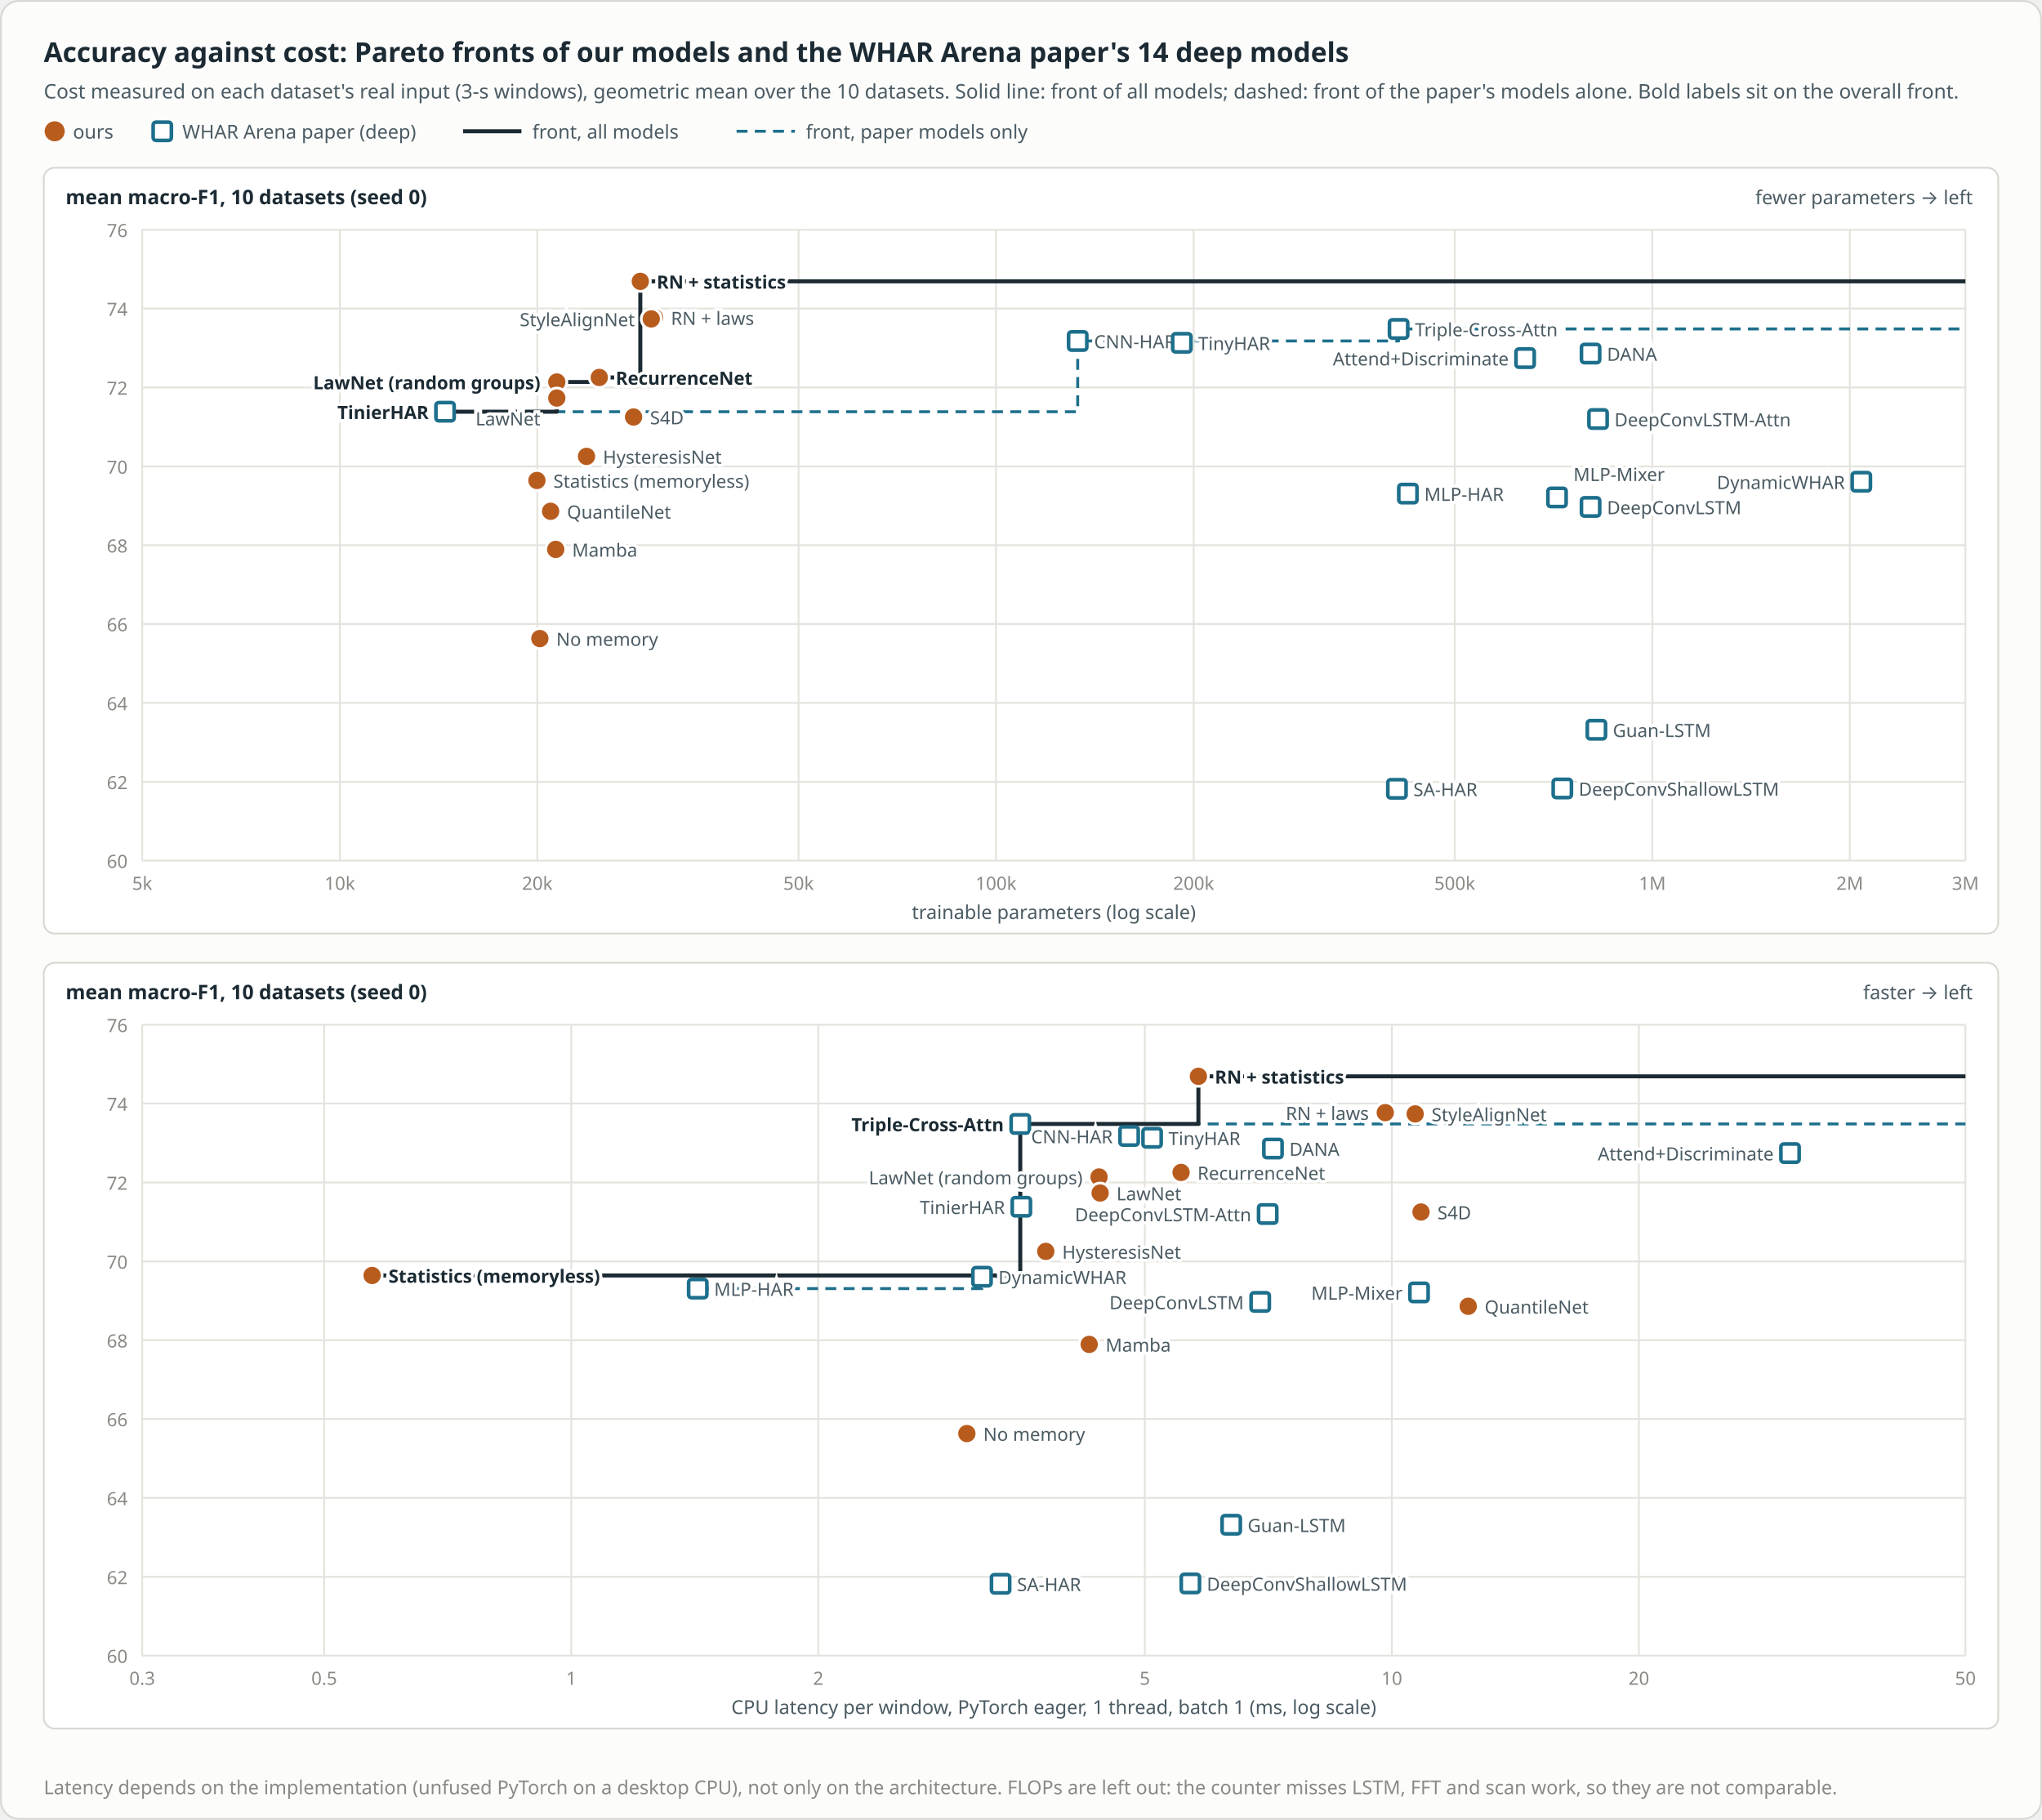
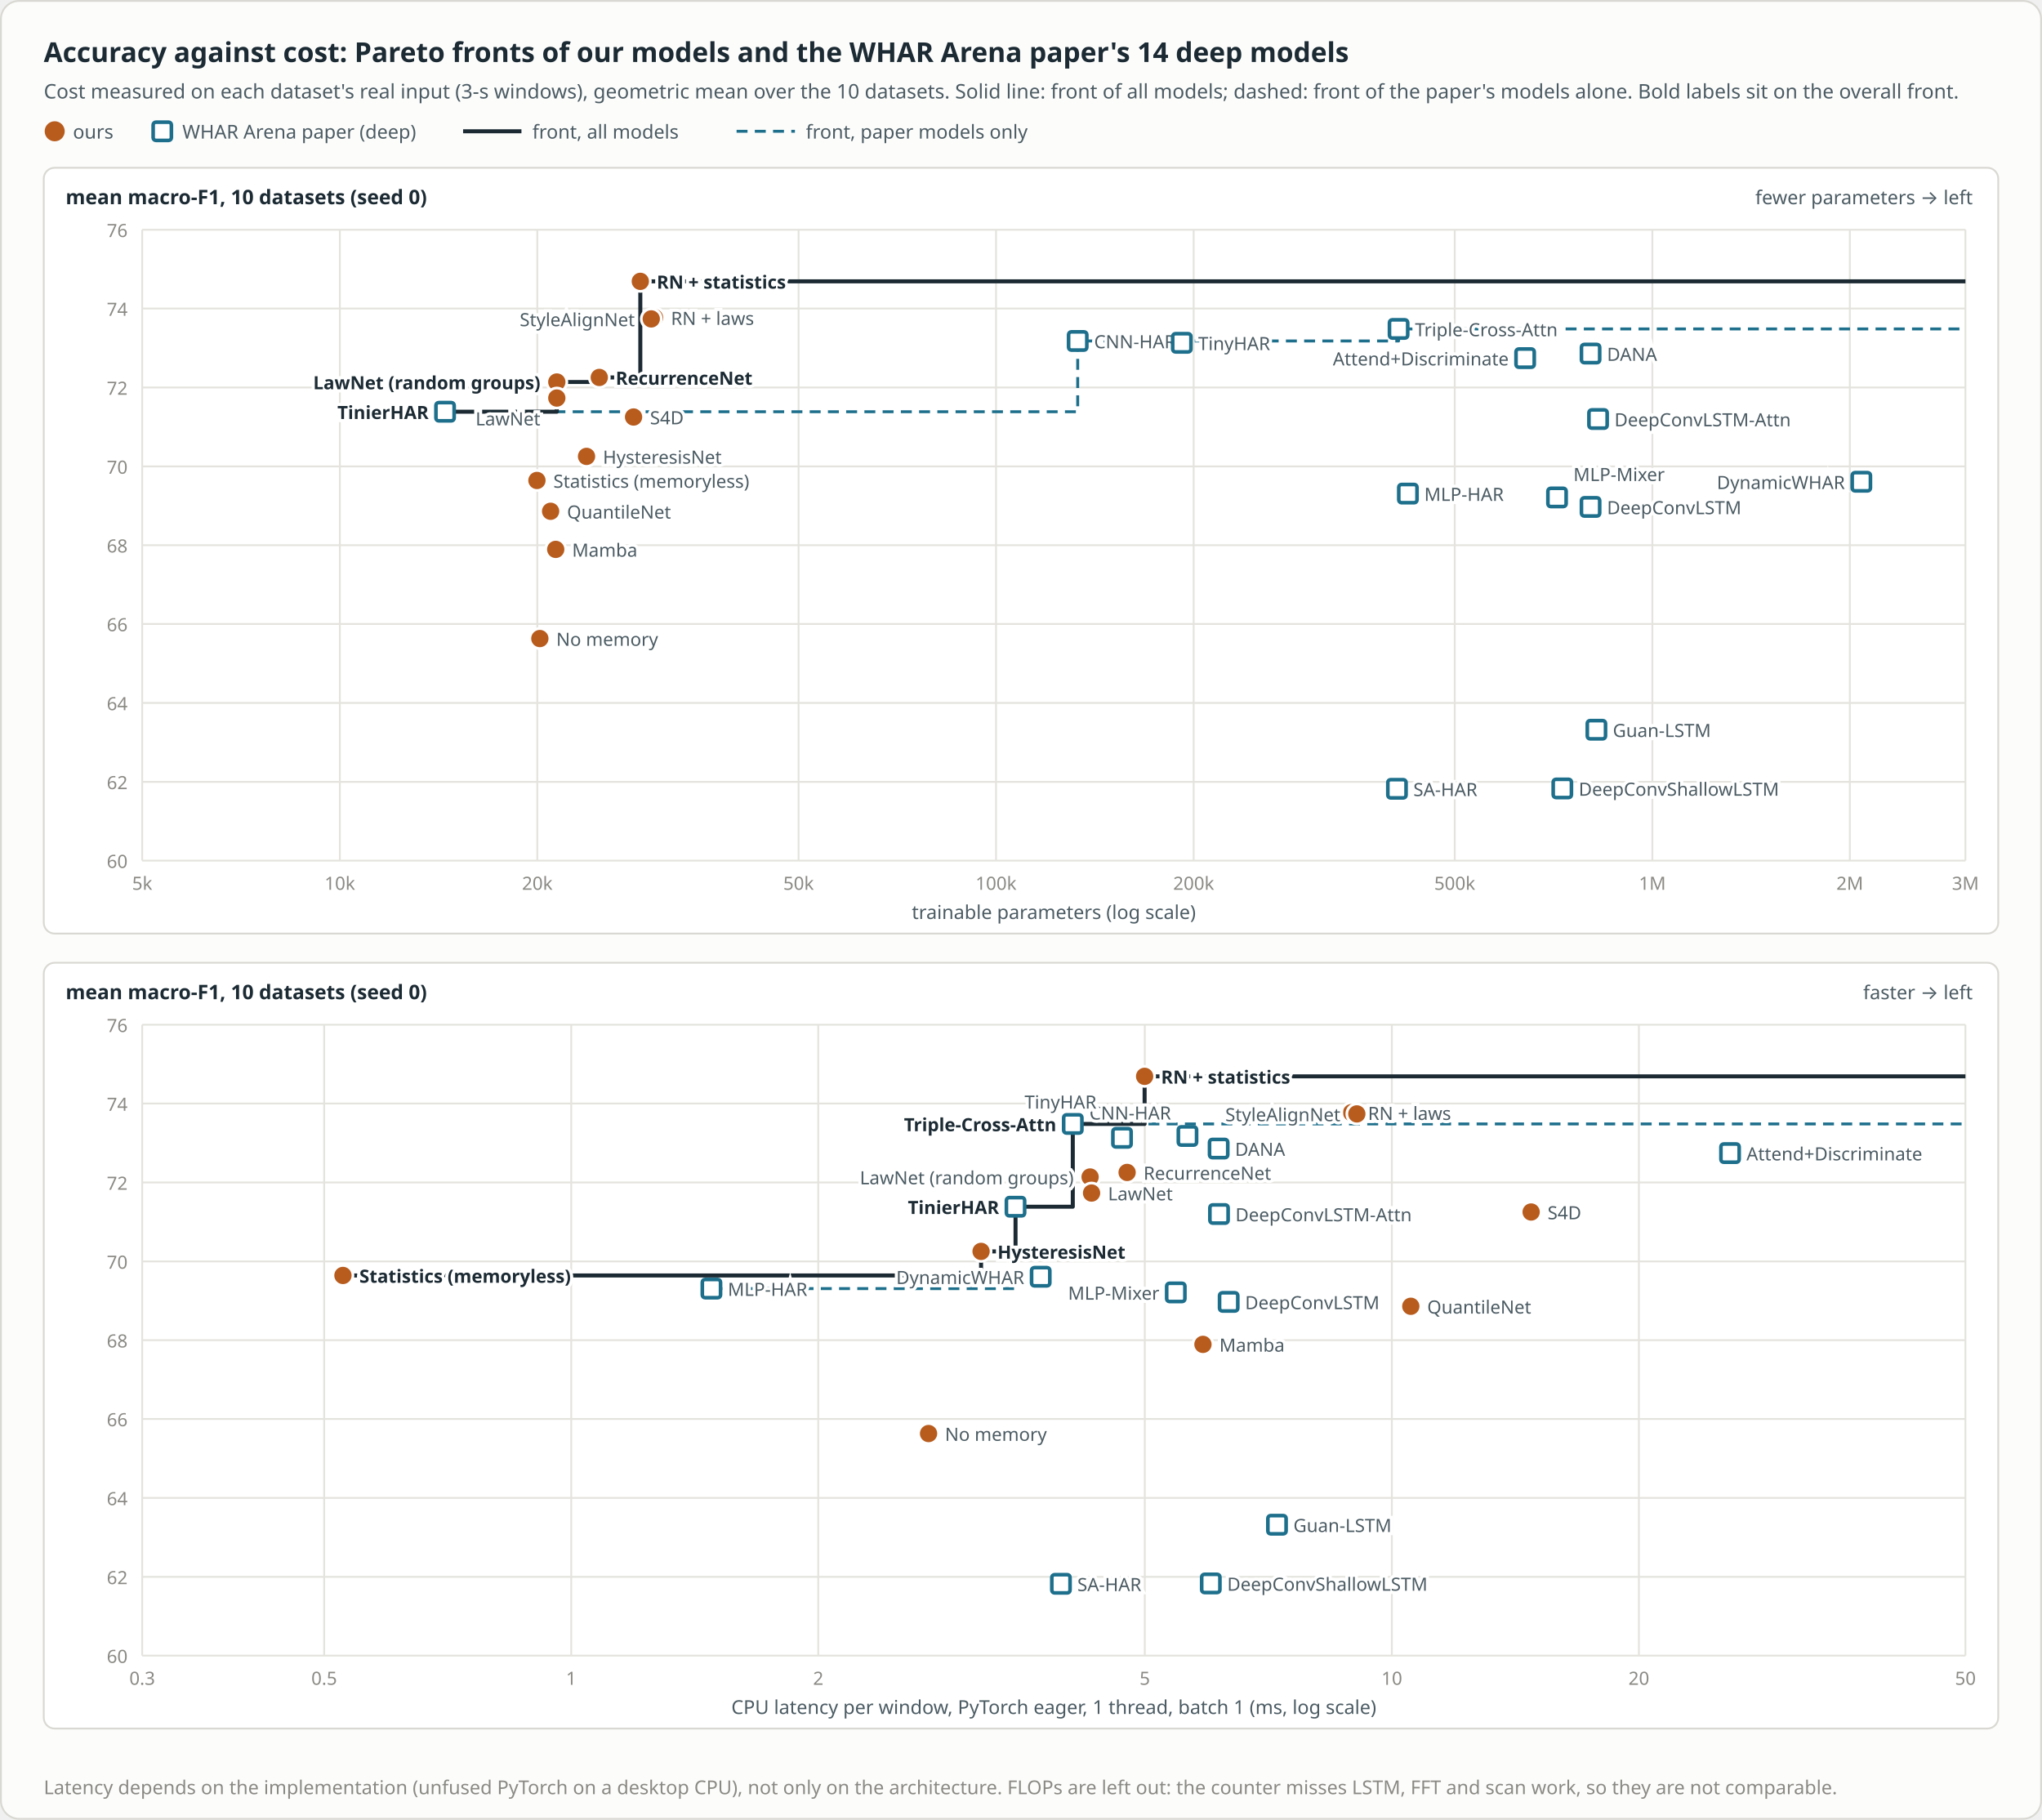
<svg xmlns="http://www.w3.org/2000/svg" viewBox="0 0 1120 998" width="1120" height="998" role="img" aria-label="Pareto fronts of accuracy against parameters and latency" font-family="Segoe UI, system-ui, -apple-system, sans-serif">
  <rect x="0.5" y="0.5" width="1119.0" height="997.0" rx="10" fill="#FCFCFB" stroke="#D9D8D2" stroke-width="1" />
  <text x="24.0" y="34.0" font-size="15" fill="#1B2A33" text-anchor="start" font-weight="600">Accuracy against cost: Pareto fronts of our models and the WHAR Arena paper's 14 deep models</text>
  <text x="24.0" y="54.0" font-size="11" fill="#4B5B63" text-anchor="start" font-weight="normal">Cost measured on each dataset's real input (3-s windows), geometric mean over the 10 datasets. Solid line: front of all models; dashed: front of the paper's models alone. Bold labels sit on the overall front.</text>
  <circle cx="30" cy="72" r="5.5" fill="#B85C1E" />
  <text x="40.0" y="76.0" font-size="10.5" fill="#4B5B63" text-anchor="start" font-weight="normal">ours</text>
  <rect x="84" y="67" width="10" height="10" rx="1.5" fill="#FFFFFF" stroke="#1D6F8C" stroke-width="2" />
  <text x="100.0" y="76.0" font-size="10.5" fill="#4B5B63" text-anchor="start" font-weight="normal">WHAR Arena paper (deep)</text>
  <line x1="254.0" y1="72.0" x2="286.0" y2="72.0" stroke="#1B2A33" stroke-width="2.2" />
  <text x="292.0" y="76.0" font-size="10.5" fill="#4B5B63" text-anchor="start" font-weight="normal">front, all models</text>
  <path d="M404,72 L436,72" stroke="#1D6F8C" stroke-width="1.6" stroke-dasharray="6 4" />
  <text x="442.0" y="76.0" font-size="10.5" fill="#4B5B63" text-anchor="start" font-weight="normal">front, paper models only</text>
  <rect x="24.0" y="92.0" width="1072.0" height="420.0" rx="6" fill="#FFFFFF" stroke="#D9D8D2" stroke-width="1" />
  <line x1="78.0" y1="472.0" x2="1078.0" y2="472.0" stroke="#E4E3DD" stroke-width="1" />
  <text x="70.0" y="476.0" font-size="10" fill="#8A8984" text-anchor="end" font-weight="normal">60</text>
  <line x1="78.0" y1="428.8" x2="1078.0" y2="428.8" stroke="#E4E3DD" stroke-width="1" />
  <text x="70.0" y="432.8" font-size="10" fill="#8A8984" text-anchor="end" font-weight="normal">62</text>
  <line x1="78.0" y1="385.5" x2="1078.0" y2="385.5" stroke="#E4E3DD" stroke-width="1" />
  <text x="70.0" y="389.5" font-size="10" fill="#8A8984" text-anchor="end" font-weight="normal">64</text>
  <line x1="78.0" y1="342.2" x2="1078.0" y2="342.2" stroke="#E4E3DD" stroke-width="1" />
  <text x="70.0" y="346.2" font-size="10" fill="#8A8984" text-anchor="end" font-weight="normal">66</text>
  <line x1="78.0" y1="299.0" x2="1078.0" y2="299.0" stroke="#E4E3DD" stroke-width="1" />
  <text x="70.0" y="303.0" font-size="10" fill="#8A8984" text-anchor="end" font-weight="normal">68</text>
  <line x1="78.0" y1="255.8" x2="1078.0" y2="255.8" stroke="#E4E3DD" stroke-width="1" />
  <text x="70.0" y="259.8" font-size="10" fill="#8A8984" text-anchor="end" font-weight="normal">70</text>
  <line x1="78.0" y1="212.5" x2="1078.0" y2="212.5" stroke="#E4E3DD" stroke-width="1" />
  <text x="70.0" y="216.5" font-size="10" fill="#8A8984" text-anchor="end" font-weight="normal">72</text>
  <line x1="78.0" y1="169.2" x2="1078.0" y2="169.2" stroke="#E4E3DD" stroke-width="1" />
  <text x="70.0" y="173.2" font-size="10" fill="#8A8984" text-anchor="end" font-weight="normal">74</text>
  <line x1="78.0" y1="126.0" x2="1078.0" y2="126.0" stroke="#E4E3DD" stroke-width="1" />
  <text x="70.0" y="130.0" font-size="10" fill="#8A8984" text-anchor="end" font-weight="normal">76</text>
  <line x1="78.0" y1="126.0" x2="78.0" y2="472.0" stroke="#E4E3DD" stroke-width="1" />
  <text x="78.0" y="488.0" font-size="10" fill="#8A8984" text-anchor="middle" font-weight="normal">5k</text>
  <line x1="186.4" y1="126.0" x2="186.4" y2="472.0" stroke="#E4E3DD" stroke-width="1" />
  <text x="186.4" y="488.0" font-size="10" fill="#8A8984" text-anchor="middle" font-weight="normal">10k</text>
  <line x1="294.7" y1="126.0" x2="294.7" y2="472.0" stroke="#E4E3DD" stroke-width="1" />
  <text x="294.7" y="488.0" font-size="10" fill="#8A8984" text-anchor="middle" font-weight="normal">20k</text>
  <line x1="438.0" y1="126.0" x2="438.0" y2="472.0" stroke="#E4E3DD" stroke-width="1" />
  <text x="438.0" y="488.0" font-size="10" fill="#8A8984" text-anchor="middle" font-weight="normal">50k</text>
  <line x1="546.3" y1="126.0" x2="546.3" y2="472.0" stroke="#E4E3DD" stroke-width="1" />
  <text x="546.3" y="488.0" font-size="10" fill="#8A8984" text-anchor="middle" font-weight="normal">100k</text>
  <line x1="654.7" y1="126.0" x2="654.7" y2="472.0" stroke="#E4E3DD" stroke-width="1" />
  <text x="654.7" y="488.0" font-size="10" fill="#8A8984" text-anchor="middle" font-weight="normal">200k</text>
  <line x1="797.9" y1="126.0" x2="797.9" y2="472.0" stroke="#E4E3DD" stroke-width="1" />
  <text x="797.9" y="488.0" font-size="10" fill="#8A8984" text-anchor="middle" font-weight="normal">500k</text>
  <line x1="906.3" y1="126.0" x2="906.3" y2="472.0" stroke="#E4E3DD" stroke-width="1" />
  <text x="906.3" y="488.0" font-size="10" fill="#8A8984" text-anchor="middle" font-weight="normal">1M</text>
  <line x1="1014.6" y1="126.0" x2="1014.6" y2="472.0" stroke="#E4E3DD" stroke-width="1" />
  <text x="1014.6" y="488.0" font-size="10" fill="#8A8984" text-anchor="middle" font-weight="normal">2M</text>
  <line x1="1078.0" y1="126.0" x2="1078.0" y2="472.0" stroke="#E4E3DD" stroke-width="1" />
  <text x="1078.0" y="488.0" font-size="10" fill="#8A8984" text-anchor="middle" font-weight="normal">3M</text>
  <text x="578.0" y="504.0" font-size="10.5" fill="#4B5B63" text-anchor="middle" font-weight="normal">trainable parameters (log scale)</text>
  <text x="36.0" y="112.0" font-size="11" fill="#1B2A33" text-anchor="start" font-weight="600">mean macro-F1, 10 datasets (seed 0)</text>
  <text x="1082.0" y="112.0" font-size="10.5" fill="#4B5B63" text-anchor="end" font-weight="normal">fewer parameters → left</text>
  <path d="M244.1,225.8 L591.1,225.8 L591.1,187.0 L767.1,187.0 L767.1,180.4 L1078.0,180.4" fill="none" stroke="#1D6F8C" stroke-width="1.6" stroke-dasharray="6 4" stroke-linejoin="round" />
  <path d="M244.1,225.8 L305.4,225.8 L305.4,209.5 L328.7,209.5 L328.7,207.0 L351.2,207.0 L351.2,154.3 L1078.0,154.3" fill="none" stroke="#1B2A33" stroke-width="2.2" stroke-linejoin="round" />
  <circle cx="351.2" cy="154.3" r="5.5" fill="#B85C1E" stroke="#FFFFFF" stroke-width="1.5" />
  <text stroke="#FFFFFF" stroke-width="3.5" paint-order="stroke" x="360.2" y="158.3" font-size="10" fill="#1B2A33" text-anchor="start" font-weight="600">RN + statistics</text>
  <circle cx="359.0" cy="174.2" r="5.5" fill="#B85C1E" stroke="#FFFFFF" stroke-width="1.5" />
  <text stroke="#FFFFFF" stroke-width="3.5" paint-order="stroke" x="368.0" y="178.2" font-size="10" fill="#4B5B63" text-anchor="start" font-weight="normal">RN + laws</text>
  <circle cx="357.2" cy="174.9" r="5.5" fill="#B85C1E" stroke="#FFFFFF" stroke-width="1.5" />
  <text stroke="#FFFFFF" stroke-width="3.5" paint-order="stroke" x="348.2" y="178.9" font-size="10" fill="#4B5B63" text-anchor="end" font-weight="normal">StyleAlignNet</text>
  <rect x="762.1" y="175.4" width="10" height="10" rx="1.5" fill="#FFFFFF" stroke="#1D6F8C" stroke-width="2" />
  <text stroke="#FFFFFF" stroke-width="3.5" paint-order="stroke" x="776.1" y="184.4" font-size="10" fill="#4B5B63" text-anchor="start" font-weight="normal">Triple-Cross-Attn</text>
  <rect x="586.1" y="182.0" width="10" height="10" rx="1.5" fill="#FFFFFF" stroke="#1D6F8C" stroke-width="2" />
  <text stroke="#FFFFFF" stroke-width="3.5" paint-order="stroke" x="600.1" y="191.0" font-size="10" fill="#4B5B63" text-anchor="start" font-weight="normal">CNN-HAR</text>
  <rect x="643.2" y="183.0" width="10" height="10" rx="1.5" fill="#FFFFFF" stroke="#1D6F8C" stroke-width="2" />
  <text stroke="#FFFFFF" stroke-width="3.5" paint-order="stroke" x="657.2" y="192.0" font-size="10" fill="#4B5B63" text-anchor="start" font-weight="normal">TinyHAR</text>
  <rect x="867.4" y="188.9" width="10" height="10" rx="1.5" fill="#FFFFFF" stroke="#1D6F8C" stroke-width="2" />
  <text stroke="#FFFFFF" stroke-width="3.5" paint-order="stroke" x="881.4" y="197.9" font-size="10" fill="#4B5B63" text-anchor="start" font-weight="normal">DANA</text>
  <rect x="831.5" y="191.4" width="10" height="10" rx="1.5" fill="#FFFFFF" stroke="#1D6F8C" stroke-width="2" />
  <text stroke="#FFFFFF" stroke-width="3.5" paint-order="stroke" x="827.5" y="200.4" font-size="10" fill="#4B5B63" text-anchor="end" font-weight="normal">Attend+Discriminate</text>
  <circle cx="328.7" cy="207.0" r="5.5" fill="#B85C1E" stroke="#FFFFFF" stroke-width="1.5" />
  <text stroke="#FFFFFF" stroke-width="3.5" paint-order="stroke" x="337.7" y="211.0" font-size="10" fill="#1B2A33" text-anchor="start" font-weight="600">RecurrenceNet</text>
  <circle cx="305.4" cy="209.5" r="5.5" fill="#B85C1E" stroke="#FFFFFF" stroke-width="1.5" />
  <text stroke="#FFFFFF" stroke-width="3.5" paint-order="stroke" x="296.4" y="213.5" font-size="10" fill="#1B2A33" text-anchor="end" font-weight="600">LawNet (random groups)</text>
  <circle cx="305.4" cy="218.3" r="5.5" fill="#B85C1E" stroke="#FFFFFF" stroke-width="1.5" />
  <text stroke="#FFFFFF" stroke-width="3.5" paint-order="stroke" x="296.4" y="233.3" font-size="10" fill="#4B5B63" text-anchor="end" font-weight="normal">LawNet</text>
  <rect x="239.1" y="220.8" width="10" height="10" rx="1.5" fill="#FFFFFF" stroke="#1D6F8C" stroke-width="2" />
  <text stroke="#FFFFFF" stroke-width="3.5" paint-order="stroke" x="235.1" y="229.8" font-size="10" fill="#1B2A33" text-anchor="end" font-weight="600">TinierHAR</text>
  <circle cx="347.5" cy="228.7" r="5.5" fill="#B85C1E" stroke="#FFFFFF" stroke-width="1.5" />
  <text stroke="#FFFFFF" stroke-width="3.5" paint-order="stroke" x="356.5" y="232.7" font-size="10" fill="#4B5B63" text-anchor="start" font-weight="normal">S4D</text>
  <rect x="871.5" y="224.8" width="10" height="10" rx="1.5" fill="#FFFFFF" stroke="#1D6F8C" stroke-width="2" />
  <text stroke="#FFFFFF" stroke-width="3.5" paint-order="stroke" x="885.5" y="233.8" font-size="10" fill="#4B5B63" text-anchor="start" font-weight="normal">DeepConvLSTM-Attn</text>
  <circle cx="321.7" cy="250.3" r="5.5" fill="#B85C1E" stroke="#FFFFFF" stroke-width="1.5" />
  <text stroke="#FFFFFF" stroke-width="3.5" paint-order="stroke" x="330.7" y="254.3" font-size="10" fill="#4B5B63" text-anchor="start" font-weight="normal">HysteresisNet</text>
  <circle cx="294.5" cy="263.5" r="5.5" fill="#B85C1E" stroke="#FFFFFF" stroke-width="1.5" />
  <text stroke="#FFFFFF" stroke-width="3.5" paint-order="stroke" x="303.5" y="267.5" font-size="10" fill="#4B5B63" text-anchor="start" font-weight="normal">Statistics (memoryless)</text>
  <rect x="1015.9" y="259.2" width="10" height="10" rx="1.5" fill="#FFFFFF" stroke="#1D6F8C" stroke-width="2" />
  <text stroke="#FFFFFF" stroke-width="3.5" paint-order="stroke" x="1011.9" y="268.2" font-size="10" fill="#4B5B63" text-anchor="end" font-weight="normal">DynamicWHAR</text>
  <rect x="767.2" y="265.7" width="10" height="10" rx="1.5" fill="#FFFFFF" stroke="#1D6F8C" stroke-width="2" />
  <text stroke="#FFFFFF" stroke-width="3.5" paint-order="stroke" x="781.2" y="274.7" font-size="10" fill="#4B5B63" text-anchor="start" font-weight="normal">MLP-HAR</text>
  <rect x="849.0" y="267.8" width="10" height="10" rx="1.5" fill="#FFFFFF" stroke="#1D6F8C" stroke-width="2" />
  <text stroke="#FFFFFF" stroke-width="3.5" paint-order="stroke" x="863.0" y="263.8" font-size="10" fill="#4B5B63" text-anchor="start" font-weight="normal">MLP-Mixer</text>
  <rect x="867.4" y="273.0" width="10" height="10" rx="1.5" fill="#FFFFFF" stroke="#1D6F8C" stroke-width="2" />
  <text stroke="#FFFFFF" stroke-width="3.5" paint-order="stroke" x="881.4" y="282.0" font-size="10" fill="#4B5B63" text-anchor="start" font-weight="normal">DeepConvLSTM</text>
  <circle cx="302.0" cy="280.4" r="5.5" fill="#B85C1E" stroke="#FFFFFF" stroke-width="1.5" />
  <text stroke="#FFFFFF" stroke-width="3.5" paint-order="stroke" x="311.0" y="284.4" font-size="10" fill="#4B5B63" text-anchor="start" font-weight="normal">QuantileNet</text>
  <circle cx="304.8" cy="301.3" r="5.5" fill="#B85C1E" stroke="#FFFFFF" stroke-width="1.5" />
  <text stroke="#FFFFFF" stroke-width="3.5" paint-order="stroke" x="313.8" y="305.3" font-size="10" fill="#4B5B63" text-anchor="start" font-weight="normal">Mamba</text>
  <circle cx="296.1" cy="350.2" r="5.5" fill="#B85C1E" stroke="#FFFFFF" stroke-width="1.5" />
  <text stroke="#FFFFFF" stroke-width="3.5" paint-order="stroke" x="305.1" y="354.2" font-size="10" fill="#4B5B63" text-anchor="start" font-weight="normal">No memory</text>
  <rect x="870.6" y="395.2" width="10" height="10" rx="1.5" fill="#FFFFFF" stroke="#1D6F8C" stroke-width="2" />
  <text stroke="#FFFFFF" stroke-width="3.5" paint-order="stroke" x="884.6" y="404.2" font-size="10" fill="#4B5B63" text-anchor="start" font-weight="normal">Guan-LSTM</text>
  <rect x="851.9" y="427.4" width="10" height="10" rx="1.5" fill="#FFFFFF" stroke="#1D6F8C" stroke-width="2" />
  <text stroke="#FFFFFF" stroke-width="3.5" paint-order="stroke" x="865.9" y="436.4" font-size="10" fill="#4B5B63" text-anchor="start" font-weight="normal">DeepConvShallowLSTM</text>
  <rect x="761.2" y="427.6" width="10" height="10" rx="1.5" fill="#FFFFFF" stroke="#1D6F8C" stroke-width="2" />
  <text stroke="#FFFFFF" stroke-width="3.5" paint-order="stroke" x="775.2" y="436.6" font-size="10" fill="#4B5B63" text-anchor="start" font-weight="normal">SA-HAR</text>
  <rect x="24.0" y="528.0" width="1072.0" height="420.0" rx="6" fill="#FFFFFF" stroke="#D9D8D2" stroke-width="1" />
  <line x1="78.0" y1="908.0" x2="1078.0" y2="908.0" stroke="#E4E3DD" stroke-width="1" />
  <text x="70.0" y="912.0" font-size="10" fill="#8A8984" text-anchor="end" font-weight="normal">60</text>
  <line x1="78.0" y1="864.8" x2="1078.0" y2="864.8" stroke="#E4E3DD" stroke-width="1" />
  <text x="70.0" y="868.8" font-size="10" fill="#8A8984" text-anchor="end" font-weight="normal">62</text>
  <line x1="78.0" y1="821.5" x2="1078.0" y2="821.5" stroke="#E4E3DD" stroke-width="1" />
  <text x="70.0" y="825.5" font-size="10" fill="#8A8984" text-anchor="end" font-weight="normal">64</text>
  <line x1="78.0" y1="778.2" x2="1078.0" y2="778.2" stroke="#E4E3DD" stroke-width="1" />
  <text x="70.0" y="782.2" font-size="10" fill="#8A8984" text-anchor="end" font-weight="normal">66</text>
  <line x1="78.0" y1="735.0" x2="1078.0" y2="735.0" stroke="#E4E3DD" stroke-width="1" />
  <text x="70.0" y="739.0" font-size="10" fill="#8A8984" text-anchor="end" font-weight="normal">68</text>
  <line x1="78.0" y1="691.8" x2="1078.0" y2="691.8" stroke="#E4E3DD" stroke-width="1" />
  <text x="70.0" y="695.8" font-size="10" fill="#8A8984" text-anchor="end" font-weight="normal">70</text>
  <line x1="78.0" y1="648.5" x2="1078.0" y2="648.5" stroke="#E4E3DD" stroke-width="1" />
  <text x="70.0" y="652.5" font-size="10" fill="#8A8984" text-anchor="end" font-weight="normal">72</text>
  <line x1="78.0" y1="605.2" x2="1078.0" y2="605.2" stroke="#E4E3DD" stroke-width="1" />
  <text x="70.0" y="609.2" font-size="10" fill="#8A8984" text-anchor="end" font-weight="normal">74</text>
  <line x1="78.0" y1="562.0" x2="1078.0" y2="562.0" stroke="#E4E3DD" stroke-width="1" />
  <text x="70.0" y="566.0" font-size="10" fill="#8A8984" text-anchor="end" font-weight="normal">76</text>
  <line x1="78.0" y1="562.0" x2="78.0" y2="908.0" stroke="#E4E3DD" stroke-width="1" />
  <text x="78.0" y="924.0" font-size="10" fill="#8A8984" text-anchor="middle" font-weight="normal">0.3</text>
  <line x1="177.8" y1="562.0" x2="177.8" y2="908.0" stroke="#E4E3DD" stroke-width="1" />
  <text x="177.8" y="924.0" font-size="10" fill="#8A8984" text-anchor="middle" font-weight="normal">0.5</text>
  <line x1="313.3" y1="562.0" x2="313.3" y2="908.0" stroke="#E4E3DD" stroke-width="1" />
  <text x="313.3" y="924.0" font-size="10" fill="#8A8984" text-anchor="middle" font-weight="normal">1</text>
  <line x1="448.8" y1="562.0" x2="448.8" y2="908.0" stroke="#E4E3DD" stroke-width="1" />
  <text x="448.8" y="924.0" font-size="10" fill="#8A8984" text-anchor="middle" font-weight="normal">2</text>
  <line x1="627.9" y1="562.0" x2="627.9" y2="908.0" stroke="#E4E3DD" stroke-width="1" />
  <text x="627.9" y="924.0" font-size="10" fill="#8A8984" text-anchor="middle" font-weight="normal">5</text>
  <line x1="763.4" y1="562.0" x2="763.4" y2="908.0" stroke="#E4E3DD" stroke-width="1" />
  <text x="763.4" y="924.0" font-size="10" fill="#8A8984" text-anchor="middle" font-weight="normal">10</text>
  <line x1="898.9" y1="562.0" x2="898.9" y2="908.0" stroke="#E4E3DD" stroke-width="1" />
  <text x="898.9" y="924.0" font-size="10" fill="#8A8984" text-anchor="middle" font-weight="normal">20</text>
  <line x1="1078.0" y1="562.0" x2="1078.0" y2="908.0" stroke="#E4E3DD" stroke-width="1" />
  <text x="1078.0" y="924.0" font-size="10" fill="#8A8984" text-anchor="middle" font-weight="normal">50</text>
  <text x="578.0" y="940.0" font-size="10.5" fill="#4B5B63" text-anchor="middle" font-weight="normal">CPU latency per window, PyTorch eager, 1 thread, batch 1 (ms, log scale)</text>
  <text x="36.0" y="548.0" font-size="11" fill="#1B2A33" text-anchor="start" font-weight="600">mean macro-F1, 10 datasets (seed 0)</text>
  <text x="1082.0" y="548.0" font-size="10.5" fill="#4B5B63" text-anchor="end" font-weight="normal">faster → left</text>
-   <path d="M382.7,706.7 L538.6,706.7 L538.6,700.2 L559.6,700.2 L559.6,616.4 L1078.0,616.4" fill="none" stroke="#1D6F8C" stroke-width="1.6" stroke-dasharray="6 4" stroke-linejoin="round" />
-   <path d="M204.1,699.5 L559.6,699.5 L559.6,616.4 L657.3,616.4 L657.3,590.3 L1078.0,590.3" fill="none" stroke="#1B2A33" stroke-width="2.2" stroke-linejoin="round" />
-   <circle cx="657.3" cy="590.3" r="5.5" fill="#B85C1E" stroke="#FFFFFF" stroke-width="1.5" />
-   <text stroke="#FFFFFF" stroke-width="3.5" paint-order="stroke" x="666.3" y="594.3" font-size="10" fill="#1B2A33" text-anchor="start" font-weight="600">RN + statistics</text>
-   <circle cx="759.8" cy="610.2" r="5.5" fill="#B85C1E" stroke="#FFFFFF" stroke-width="1.5" />
-   <text stroke="#FFFFFF" stroke-width="3.5" paint-order="stroke" x="750.8" y="614.2" font-size="10" fill="#4B5B63" text-anchor="end" font-weight="normal">RN + laws</text>
-   <circle cx="776.2" cy="610.9" r="5.5" fill="#B85C1E" stroke="#FFFFFF" stroke-width="1.5" />
-   <text stroke="#FFFFFF" stroke-width="3.5" paint-order="stroke" x="785.2" y="614.9" font-size="10" fill="#4B5B63" text-anchor="start" font-weight="normal">StyleAlignNet</text>
-   <rect x="554.6" y="611.4" width="10" height="10" rx="1.5" fill="#FFFFFF" stroke="#1D6F8C" stroke-width="2" />
-   <text stroke="#FFFFFF" stroke-width="3.5" paint-order="stroke" x="550.6" y="620.4" font-size="10" fill="#1B2A33" text-anchor="end" font-weight="600">Triple-Cross-Attn</text>
-   <rect x="614.3" y="618.0" width="10" height="10" rx="1.5" fill="#FFFFFF" stroke="#1D6F8C" stroke-width="2" />
-   <text stroke="#FFFFFF" stroke-width="3.5" paint-order="stroke" x="610.3" y="627.0" font-size="10" fill="#4B5B63" text-anchor="end" font-weight="normal">CNN-HAR</text>
-   <rect x="626.9" y="619.0" width="10" height="10" rx="1.5" fill="#FFFFFF" stroke="#1D6F8C" stroke-width="2" />
-   <text stroke="#FFFFFF" stroke-width="3.5" paint-order="stroke" x="640.9" y="628.0" font-size="10" fill="#4B5B63" text-anchor="start" font-weight="normal">TinyHAR</text>
-   <rect x="693.2" y="624.9" width="10" height="10" rx="1.5" fill="#FFFFFF" stroke="#1D6F8C" stroke-width="2" />
-   <text stroke="#FFFFFF" stroke-width="3.5" paint-order="stroke" x="707.2" y="633.9" font-size="10" fill="#4B5B63" text-anchor="start" font-weight="normal">DANA</text>
-   <rect x="976.8" y="627.4" width="10" height="10" rx="1.5" fill="#FFFFFF" stroke="#1D6F8C" stroke-width="2" />
-   <text stroke="#FFFFFF" stroke-width="3.5" paint-order="stroke" x="972.8" y="636.4" font-size="10" fill="#4B5B63" text-anchor="end" font-weight="normal">Attend+Discriminate</text>
-   <circle cx="647.8" cy="643.0" r="5.5" fill="#B85C1E" stroke="#FFFFFF" stroke-width="1.5" />
-   <text stroke="#FFFFFF" stroke-width="3.5" paint-order="stroke" x="656.8" y="647.0" font-size="10" fill="#4B5B63" text-anchor="start" font-weight="normal">RecurrenceNet</text>
-   <circle cx="602.8" cy="645.5" r="5.5" fill="#B85C1E" stroke="#FFFFFF" stroke-width="1.5" />
-   <text stroke="#FFFFFF" stroke-width="3.5" paint-order="stroke" x="593.8" y="649.5" font-size="10" fill="#4B5B63" text-anchor="end" font-weight="normal">LawNet (random groups)</text>
-   <circle cx="603.4" cy="654.3" r="5.5" fill="#B85C1E" stroke="#FFFFFF" stroke-width="1.5" />
-   <text stroke="#FFFFFF" stroke-width="3.5" paint-order="stroke" x="612.4" y="658.3" font-size="10" fill="#4B5B63" text-anchor="start" font-weight="normal">LawNet</text>
-   <rect x="555.2" y="656.8" width="10" height="10" rx="1.5" fill="#FFFFFF" stroke="#1D6F8C" stroke-width="2" />
-   <text stroke="#FFFFFF" stroke-width="3.5" paint-order="stroke" x="551.2" y="665.8" font-size="10" fill="#4B5B63" text-anchor="end" font-weight="normal">TinierHAR</text>
-   <circle cx="779.4" cy="664.7" r="5.5" fill="#B85C1E" stroke="#FFFFFF" stroke-width="1.5" />
-   <text stroke="#FFFFFF" stroke-width="3.5" paint-order="stroke" x="788.4" y="668.7" font-size="10" fill="#4B5B63" text-anchor="start" font-weight="normal">S4D</text>
-   <rect x="690.3" y="660.8" width="10" height="10" rx="1.5" fill="#FFFFFF" stroke="#1D6F8C" stroke-width="2" />
-   <text stroke="#FFFFFF" stroke-width="3.5" paint-order="stroke" x="686.3" y="669.8" font-size="10" fill="#4B5B63" text-anchor="end" font-weight="normal">DeepConvLSTM-Attn</text>
-   <circle cx="573.6" cy="686.3" r="5.5" fill="#B85C1E" stroke="#FFFFFF" stroke-width="1.5" />
-   <text stroke="#FFFFFF" stroke-width="3.5" paint-order="stroke" x="582.6" y="690.3" font-size="10" fill="#4B5B63" text-anchor="start" font-weight="normal">HysteresisNet</text>
-   <circle cx="204.1" cy="699.5" r="5.5" fill="#B85C1E" stroke="#FFFFFF" stroke-width="1.5" />
-   <text stroke="#FFFFFF" stroke-width="3.5" paint-order="stroke" x="213.1" y="703.5" font-size="10" fill="#1B2A33" text-anchor="start" font-weight="600">Statistics (memoryless)</text>
-   <rect x="533.6" y="695.2" width="10" height="10" rx="1.5" fill="#FFFFFF" stroke="#1D6F8C" stroke-width="2" />
-   <text stroke="#FFFFFF" stroke-width="3.5" paint-order="stroke" x="547.6" y="704.2" font-size="10" fill="#4B5B63" text-anchor="start" font-weight="normal">DynamicWHAR</text>
-   <rect x="377.7" y="701.7" width="10" height="10" rx="1.5" fill="#FFFFFF" stroke="#1D6F8C" stroke-width="2" />
-   <text stroke="#FFFFFF" stroke-width="3.5" paint-order="stroke" x="391.7" y="710.7" font-size="10" fill="#4B5B63" text-anchor="start" font-weight="normal">MLP-HAR</text>
-   <rect x="773.3" y="703.8" width="10" height="10" rx="1.5" fill="#FFFFFF" stroke="#1D6F8C" stroke-width="2" />
-   <text stroke="#FFFFFF" stroke-width="3.5" paint-order="stroke" x="769.3" y="712.8" font-size="10" fill="#4B5B63" text-anchor="end" font-weight="normal">MLP-Mixer</text>
-   <rect x="686.2" y="709.0" width="10" height="10" rx="1.5" fill="#FFFFFF" stroke="#1D6F8C" stroke-width="2" />
-   <text stroke="#FFFFFF" stroke-width="3.5" paint-order="stroke" x="682.2" y="718.0" font-size="10" fill="#4B5B63" text-anchor="end" font-weight="normal">DeepConvLSTM</text>
-   <circle cx="805.3" cy="716.4" r="5.5" fill="#B85C1E" stroke="#FFFFFF" stroke-width="1.5" />
-   <text stroke="#FFFFFF" stroke-width="3.5" paint-order="stroke" x="814.3" y="720.4" font-size="10" fill="#4B5B63" text-anchor="start" font-weight="normal">QuantileNet</text>
-   <circle cx="597.4" cy="737.3" r="5.5" fill="#B85C1E" stroke="#FFFFFF" stroke-width="1.5" />
-   <text stroke="#FFFFFF" stroke-width="3.5" paint-order="stroke" x="606.4" y="741.3" font-size="10" fill="#4B5B63" text-anchor="start" font-weight="normal">Mamba</text>
-   <circle cx="530.3" cy="786.2" r="5.5" fill="#B85C1E" stroke="#FFFFFF" stroke-width="1.5" />
-   <text stroke="#FFFFFF" stroke-width="3.5" paint-order="stroke" x="539.3" y="790.2" font-size="10" fill="#4B5B63" text-anchor="start" font-weight="normal">No memory</text>
-   <rect x="670.3" y="831.2" width="10" height="10" rx="1.5" fill="#FFFFFF" stroke="#1D6F8C" stroke-width="2" />
-   <text stroke="#FFFFFF" stroke-width="3.5" paint-order="stroke" x="684.3" y="840.2" font-size="10" fill="#4B5B63" text-anchor="start" font-weight="normal">Guan-LSTM</text>
-   <rect x="647.9" y="863.4" width="10" height="10" rx="1.5" fill="#FFFFFF" stroke="#1D6F8C" stroke-width="2" />
-   <text stroke="#FFFFFF" stroke-width="3.5" paint-order="stroke" x="661.9" y="872.4" font-size="10" fill="#4B5B63" text-anchor="start" font-weight="normal">DeepConvShallowLSTM</text>
-   <rect x="543.8" y="863.6" width="10" height="10" rx="1.5" fill="#FFFFFF" stroke="#1D6F8C" stroke-width="2" />
-   <text stroke="#FFFFFF" stroke-width="3.5" paint-order="stroke" x="557.8" y="872.6" font-size="10" fill="#4B5B63" text-anchor="start" font-weight="normal">SA-HAR</text>
+   <path d="M390.2,706.7 L557.0,706.7 L557.0,661.8 L588.4,661.8 L588.4,616.4 L1078.0,616.4" fill="none" stroke="#1D6F8C" stroke-width="1.6" stroke-dasharray="6 4" stroke-linejoin="round" />
+   <path d="M188.1,699.5 L538.1,699.5 L538.1,686.3 L557.0,686.3 L557.0,661.8 L588.4,661.8 L588.4,616.4 L627.8,616.4 L627.8,590.3 L1078.0,590.3" fill="none" stroke="#1B2A33" stroke-width="2.2" stroke-linejoin="round" />
+   <circle cx="627.8" cy="590.3" r="5.5" fill="#B85C1E" stroke="#FFFFFF" stroke-width="1.5" />
+   <text stroke="#FFFFFF" stroke-width="3.5" paint-order="stroke" x="636.8" y="594.3" font-size="10" fill="#1B2A33" text-anchor="start" font-weight="600">RN + statistics</text>
+   <circle cx="741.3" cy="610.2" r="5.5" fill="#B85C1E" stroke="#FFFFFF" stroke-width="1.5" />
+   <text stroke="#FFFFFF" stroke-width="3.5" paint-order="stroke" x="750.3" y="614.2" font-size="10" fill="#4B5B63" text-anchor="start" font-weight="normal">RN + laws</text>
+   <circle cx="744.2" cy="610.9" r="5.5" fill="#B85C1E" stroke="#FFFFFF" stroke-width="1.5" />
+   <text stroke="#FFFFFF" stroke-width="3.5" paint-order="stroke" x="735.2" y="614.9" font-size="10" fill="#4B5B63" text-anchor="end" font-weight="normal">StyleAlignNet</text>
+   <rect x="583.4" y="611.4" width="10" height="10" rx="1.5" fill="#FFFFFF" stroke="#1D6F8C" stroke-width="2" />
+   <text stroke="#FFFFFF" stroke-width="3.5" paint-order="stroke" x="579.4" y="620.4" font-size="10" fill="#1B2A33" text-anchor="end" font-weight="600">Triple-Cross-Attn</text>
+   <rect x="646.3" y="618.0" width="10" height="10" rx="1.5" fill="#FFFFFF" stroke="#1D6F8C" stroke-width="2" />
+   <text stroke="#FFFFFF" stroke-width="3.5" paint-order="stroke" x="642.3" y="614.0" font-size="10" fill="#4B5B63" text-anchor="end" font-weight="normal">CNN-HAR</text>
+   <rect x="610.4" y="619.0" width="10" height="10" rx="1.5" fill="#FFFFFF" stroke="#1D6F8C" stroke-width="2" />
+   <text stroke="#FFFFFF" stroke-width="3.5" paint-order="stroke" x="601.4" y="608.0" font-size="10" fill="#4B5B63" text-anchor="end" font-weight="normal">TinyHAR</text>
+   <rect x="663.4" y="624.9" width="10" height="10" rx="1.5" fill="#FFFFFF" stroke="#1D6F8C" stroke-width="2" />
+   <text stroke="#FFFFFF" stroke-width="3.5" paint-order="stroke" x="677.4" y="633.9" font-size="10" fill="#4B5B63" text-anchor="start" font-weight="normal">DANA</text>
+   <rect x="943.9" y="627.4" width="10" height="10" rx="1.5" fill="#FFFFFF" stroke="#1D6F8C" stroke-width="2" />
+   <text stroke="#FFFFFF" stroke-width="3.5" paint-order="stroke" x="957.9" y="636.4" font-size="10" fill="#4B5B63" text-anchor="start" font-weight="normal">Attend+Discriminate</text>
+   <circle cx="618.2" cy="643.0" r="5.5" fill="#B85C1E" stroke="#FFFFFF" stroke-width="1.5" />
+   <text stroke="#FFFFFF" stroke-width="3.5" paint-order="stroke" x="627.2" y="647.0" font-size="10" fill="#4B5B63" text-anchor="start" font-weight="normal">RecurrenceNet</text>
+   <circle cx="597.9" cy="645.5" r="5.5" fill="#B85C1E" stroke="#FFFFFF" stroke-width="1.5" />
+   <text stroke="#FFFFFF" stroke-width="3.5" paint-order="stroke" x="588.9" y="649.5" font-size="10" fill="#4B5B63" text-anchor="end" font-weight="normal">LawNet (random groups)</text>
+   <circle cx="598.7" cy="654.3" r="5.5" fill="#B85C1E" stroke="#FFFFFF" stroke-width="1.5" />
+   <text stroke="#FFFFFF" stroke-width="3.5" paint-order="stroke" x="607.7" y="658.3" font-size="10" fill="#4B5B63" text-anchor="start" font-weight="normal">LawNet</text>
+   <rect x="552.0" y="656.8" width="10" height="10" rx="1.5" fill="#FFFFFF" stroke="#1D6F8C" stroke-width="2" />
+   <text stroke="#FFFFFF" stroke-width="3.5" paint-order="stroke" x="548.0" y="665.8" font-size="10" fill="#1B2A33" text-anchor="end" font-weight="600">TinierHAR</text>
+   <circle cx="839.8" cy="664.7" r="5.5" fill="#B85C1E" stroke="#FFFFFF" stroke-width="1.5" />
+   <text stroke="#FFFFFF" stroke-width="3.5" paint-order="stroke" x="848.8" y="668.7" font-size="10" fill="#4B5B63" text-anchor="start" font-weight="normal">S4D</text>
+   <rect x="663.6" y="660.8" width="10" height="10" rx="1.5" fill="#FFFFFF" stroke="#1D6F8C" stroke-width="2" />
+   <text stroke="#FFFFFF" stroke-width="3.5" paint-order="stroke" x="677.6" y="669.8" font-size="10" fill="#4B5B63" text-anchor="start" font-weight="normal">DeepConvLSTM-Attn</text>
+   <circle cx="538.1" cy="686.3" r="5.5" fill="#B85C1E" stroke="#FFFFFF" stroke-width="1.5" />
+   <text stroke="#FFFFFF" stroke-width="3.5" paint-order="stroke" x="547.1" y="690.3" font-size="10" fill="#1B2A33" text-anchor="start" font-weight="600">HysteresisNet</text>
+   <circle cx="188.1" cy="699.5" r="5.5" fill="#B85C1E" stroke="#FFFFFF" stroke-width="1.5" />
+   <text stroke="#FFFFFF" stroke-width="3.5" paint-order="stroke" x="197.1" y="703.5" font-size="10" fill="#1B2A33" text-anchor="start" font-weight="600">Statistics (memoryless)</text>
+   <rect x="565.8" y="695.2" width="10" height="10" rx="1.5" fill="#FFFFFF" stroke="#1D6F8C" stroke-width="2" />
+   <text stroke="#FFFFFF" stroke-width="3.5" paint-order="stroke" x="561.8" y="704.2" font-size="10" fill="#4B5B63" text-anchor="end" font-weight="normal">DynamicWHAR</text>
+   <rect x="385.2" y="701.7" width="10" height="10" rx="1.5" fill="#FFFFFF" stroke="#1D6F8C" stroke-width="2" />
+   <text stroke="#FFFFFF" stroke-width="3.5" paint-order="stroke" x="399.2" y="710.7" font-size="10" fill="#4B5B63" text-anchor="start" font-weight="normal">MLP-HAR</text>
+   <rect x="639.9" y="703.8" width="10" height="10" rx="1.5" fill="#FFFFFF" stroke="#1D6F8C" stroke-width="2" />
+   <text stroke="#FFFFFF" stroke-width="3.5" paint-order="stroke" x="635.9" y="712.8" font-size="10" fill="#4B5B63" text-anchor="end" font-weight="normal">MLP-Mixer</text>
+   <rect x="668.9" y="709.0" width="10" height="10" rx="1.5" fill="#FFFFFF" stroke="#1D6F8C" stroke-width="2" />
+   <text stroke="#FFFFFF" stroke-width="3.5" paint-order="stroke" x="682.9" y="718.0" font-size="10" fill="#4B5B63" text-anchor="start" font-weight="normal">DeepConvLSTM</text>
+   <circle cx="773.8" cy="716.4" r="5.5" fill="#B85C1E" stroke="#FFFFFF" stroke-width="1.5" />
+   <text stroke="#FFFFFF" stroke-width="3.5" paint-order="stroke" x="782.8" y="720.4" font-size="10" fill="#4B5B63" text-anchor="start" font-weight="normal">QuantileNet</text>
+   <circle cx="659.8" cy="737.3" r="5.5" fill="#B85C1E" stroke="#FFFFFF" stroke-width="1.5" />
+   <text stroke="#FFFFFF" stroke-width="3.5" paint-order="stroke" x="668.8" y="741.3" font-size="10" fill="#4B5B63" text-anchor="start" font-weight="normal">Mamba</text>
+   <circle cx="509.3" cy="786.2" r="5.5" fill="#B85C1E" stroke="#FFFFFF" stroke-width="1.5" />
+   <text stroke="#FFFFFF" stroke-width="3.5" paint-order="stroke" x="518.3" y="790.2" font-size="10" fill="#4B5B63" text-anchor="start" font-weight="normal">No memory</text>
+   <rect x="695.4" y="831.2" width="10" height="10" rx="1.5" fill="#FFFFFF" stroke="#1D6F8C" stroke-width="2" />
+   <text stroke="#FFFFFF" stroke-width="3.5" paint-order="stroke" x="709.4" y="840.2" font-size="10" fill="#4B5B63" text-anchor="start" font-weight="normal">Guan-LSTM</text>
+   <rect x="659.1" y="863.4" width="10" height="10" rx="1.5" fill="#FFFFFF" stroke="#1D6F8C" stroke-width="2" />
+   <text stroke="#FFFFFF" stroke-width="3.5" paint-order="stroke" x="673.1" y="872.4" font-size="10" fill="#4B5B63" text-anchor="start" font-weight="normal">DeepConvShallowLSTM</text>
+   <rect x="576.9" y="863.6" width="10" height="10" rx="1.5" fill="#FFFFFF" stroke="#1D6F8C" stroke-width="2" />
+   <text stroke="#FFFFFF" stroke-width="3.5" paint-order="stroke" x="590.9" y="872.6" font-size="10" fill="#4B5B63" text-anchor="start" font-weight="normal">SA-HAR</text>
  <text x="24.0" y="984.0" font-size="10.5" fill="#8A8984" text-anchor="start" font-weight="normal">Latency depends on the implementation (unfused PyTorch on a desktop CPU), not only on the architecture. FLOPs are left out: the counter misses LSTM, FFT and scan work, so they are not comparable.</text>
</svg>
